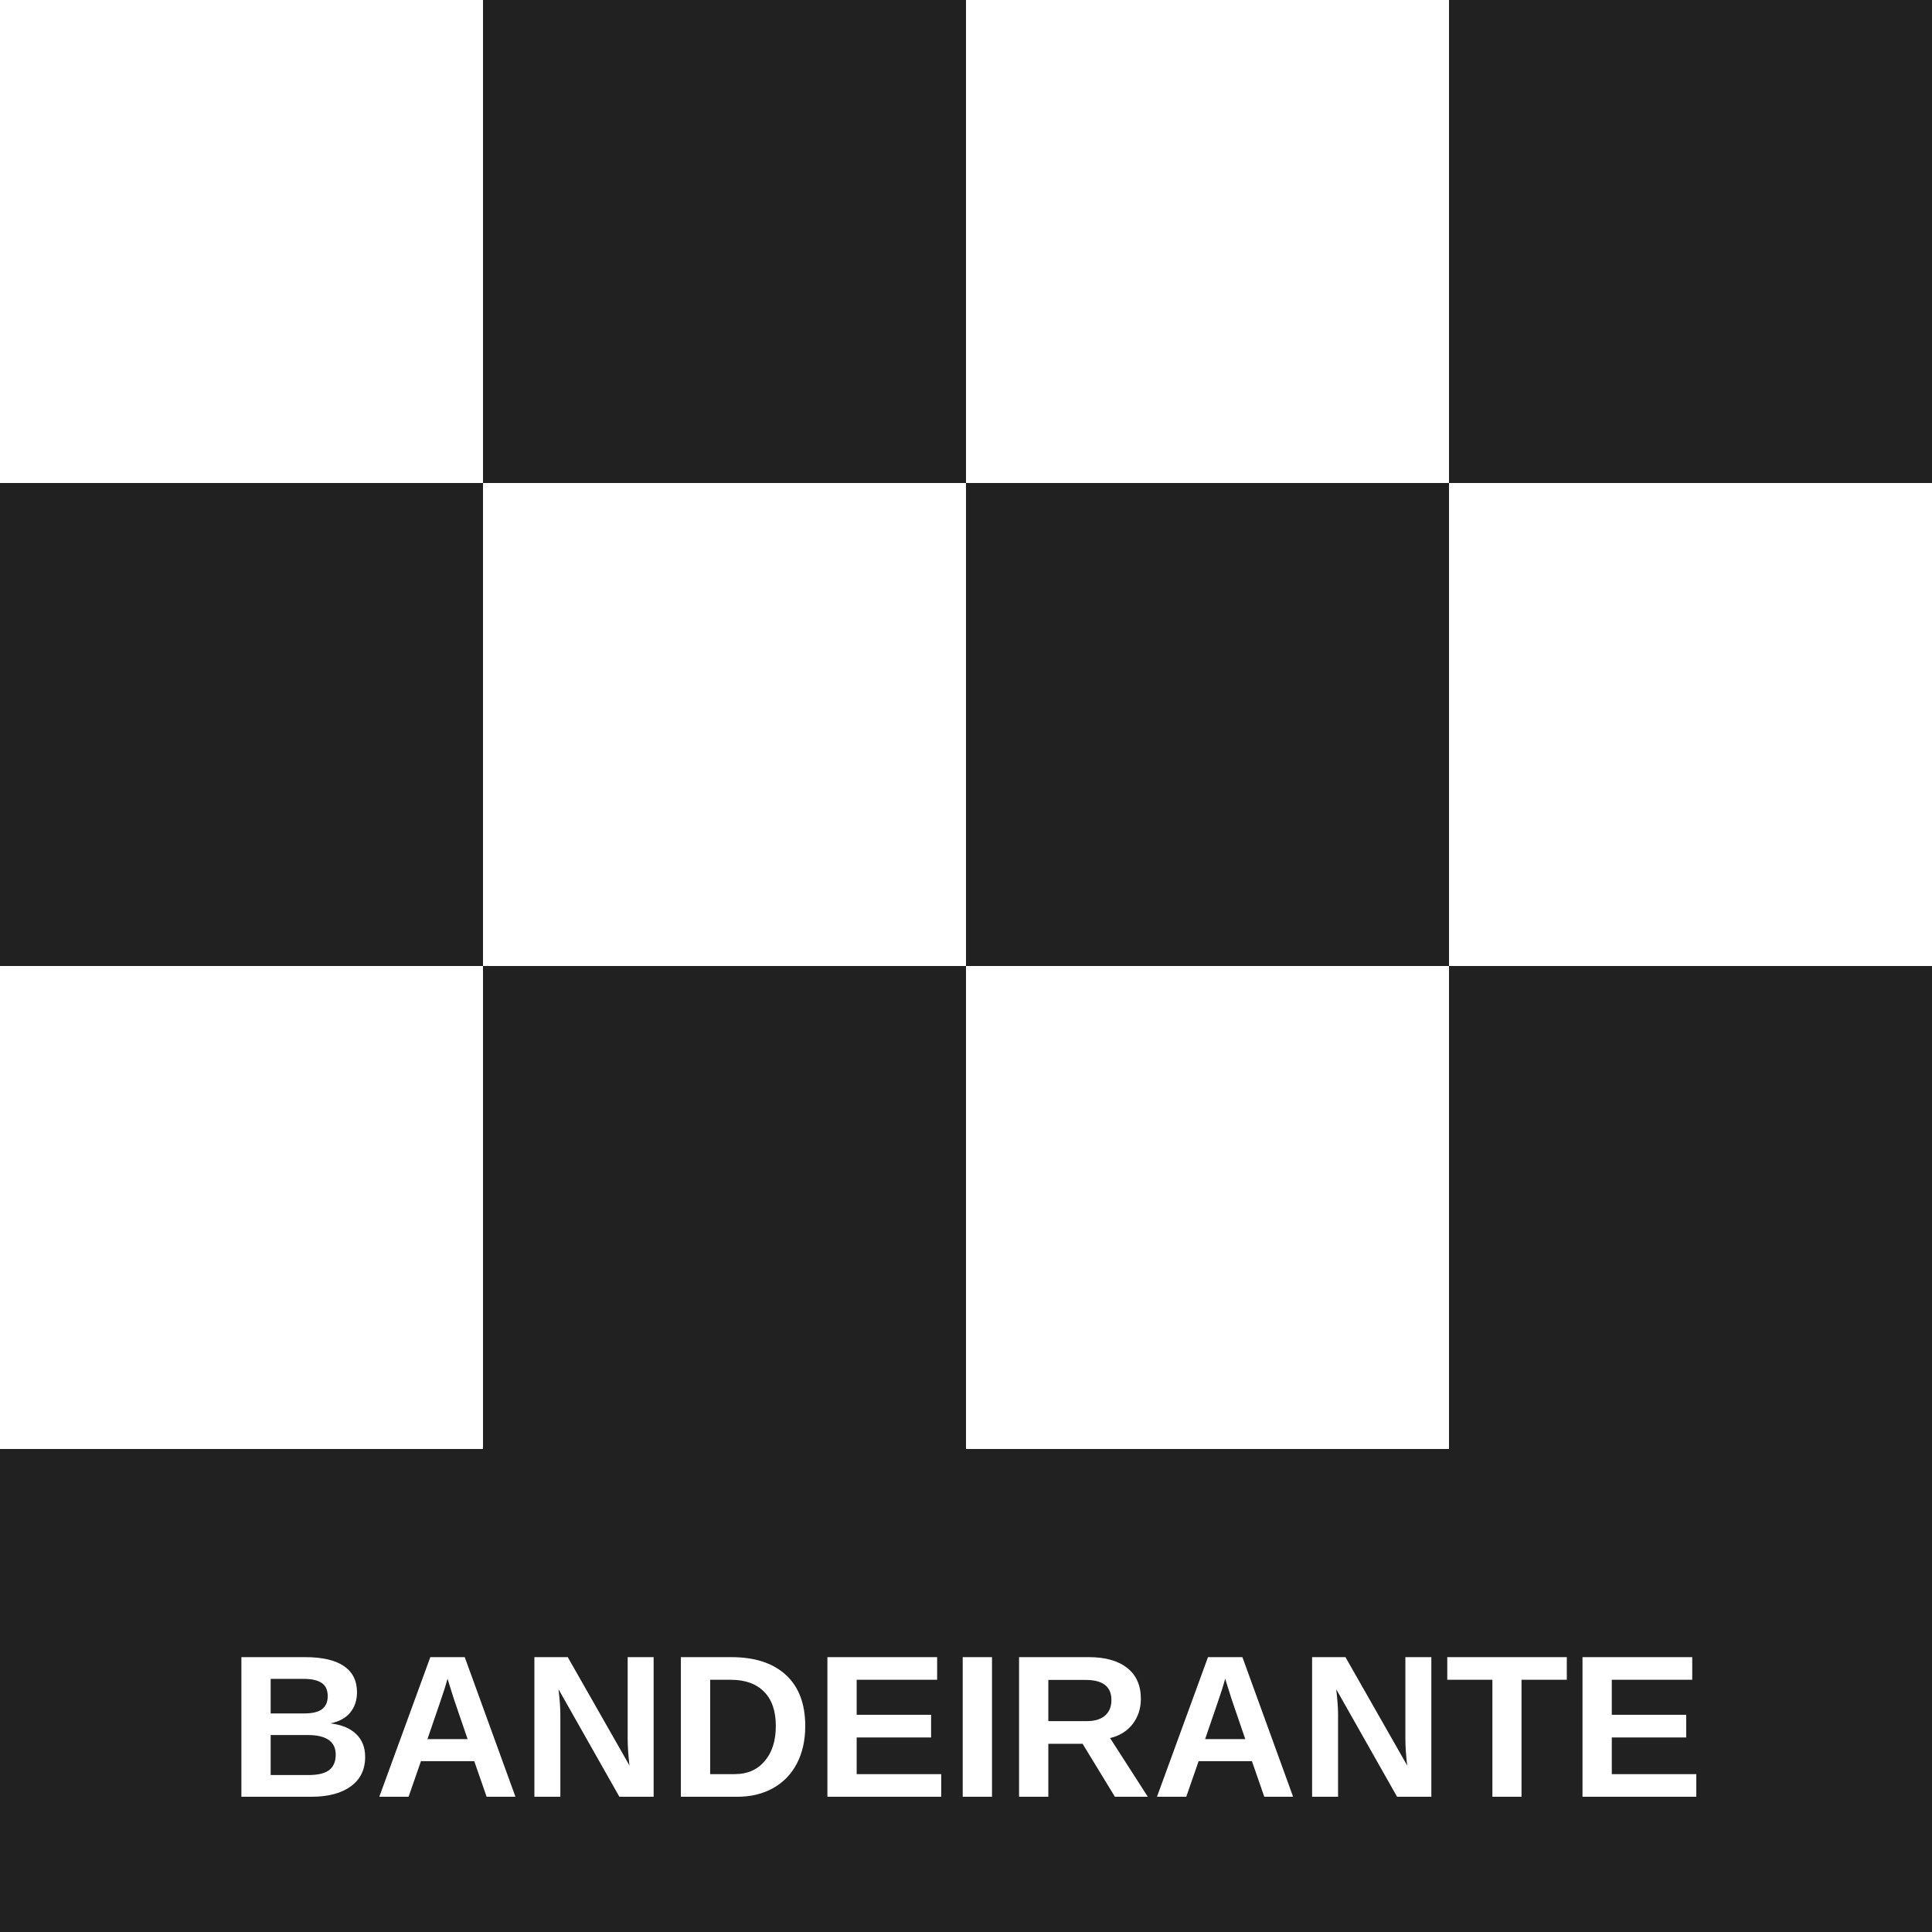
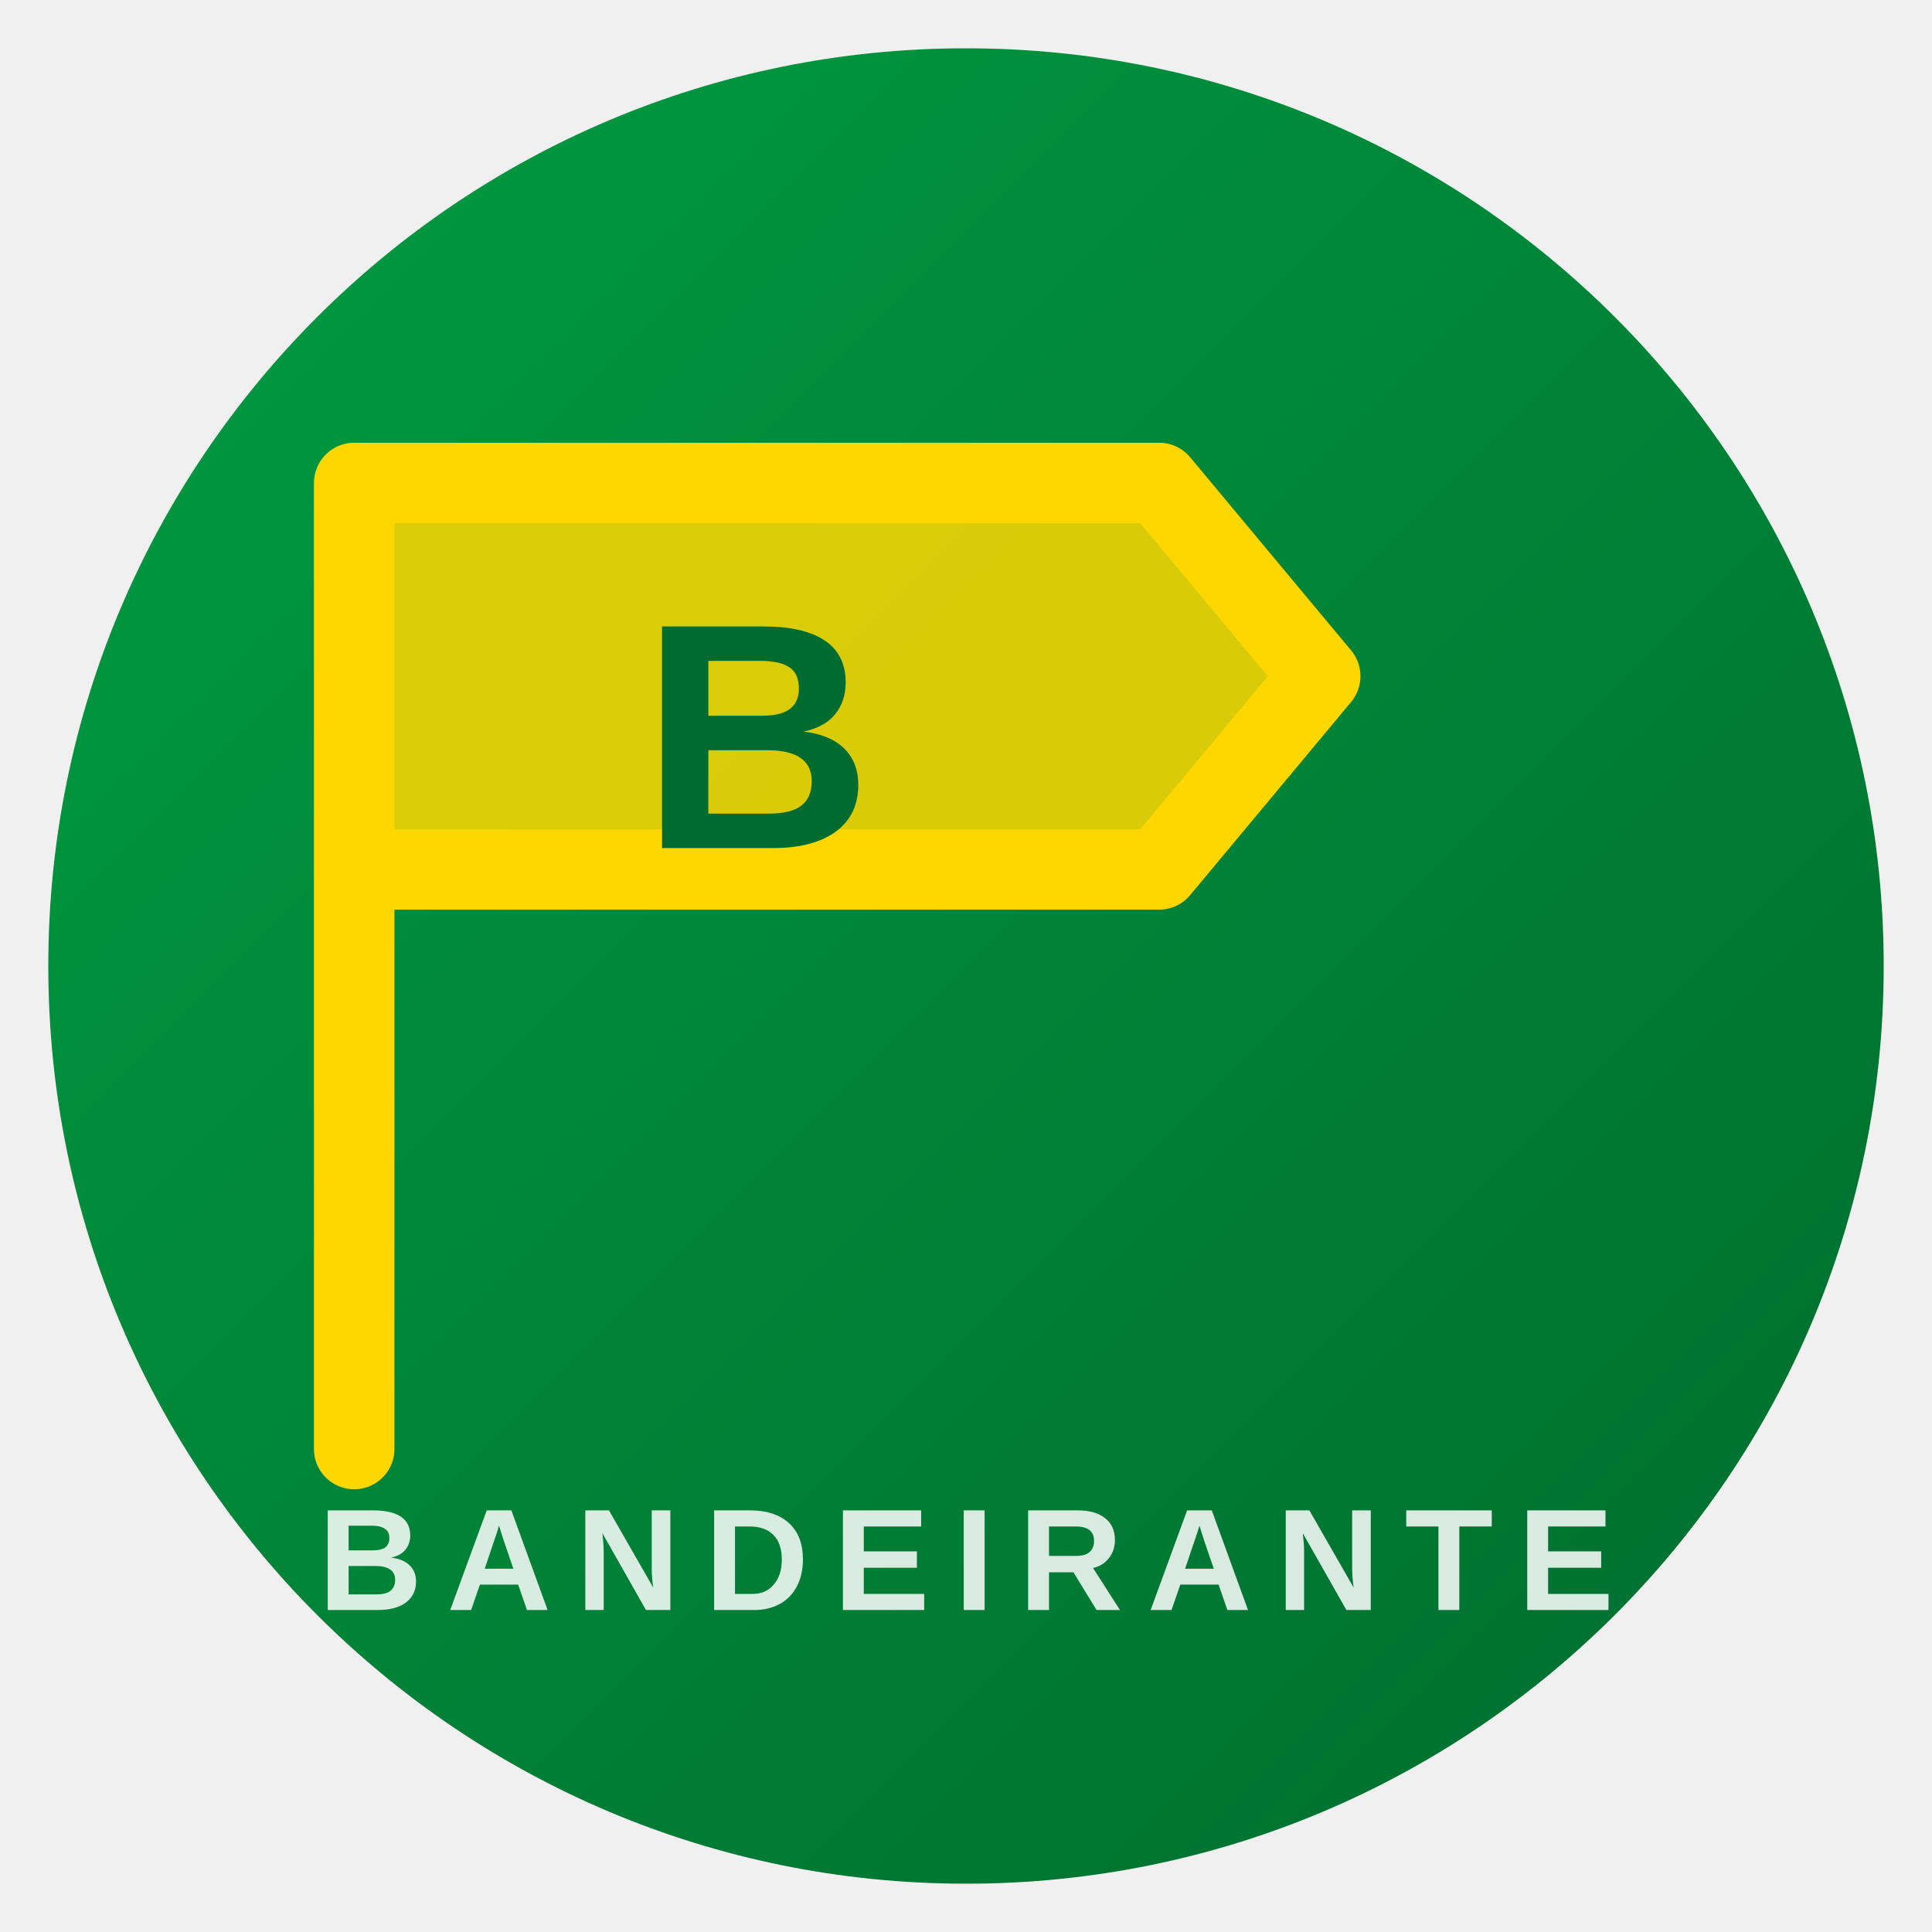
- <svg xmlns="http://www.w3.org/2000/svg" viewBox="0 0 200 200">
-   <rect width="200" height="200" fill="#212121" />
-   <rect x="0" y="0" width="50" height="50" fill="white" />
-   <rect x="50" y="0" width="50" height="50" fill="#212121" />
-   <rect x="100" y="0" width="50" height="50" fill="white" />
-   <rect x="150" y="0" width="50" height="50" fill="#212121" />
-   <rect x="0" y="50" width="50" height="50" fill="#212121" />
-   <rect x="50" y="50" width="50" height="50" fill="white" />
-   <rect x="100" y="50" width="50" height="50" fill="#212121" />
-   <rect x="150" y="50" width="50" height="50" fill="white" />
-   <rect x="0" y="100" width="50" height="50" fill="white" />
-   <rect x="50" y="100" width="50" height="50" fill="#212121" />
-   <rect x="100" y="100" width="50" height="50" fill="white" />
-   <rect x="150" y="100" width="50" height="50" fill="#212121" />
-   <rect x="0" y="150" width="200" height="50" fill="#212121" />
-   <text x="100" y="186" text-anchor="middle" font-size="21" font-weight="900" font-family="Arial Black, Arial, sans-serif" fill="white" letter-spacing="0">BANDEIRANTE</text>
+ <svg xmlns="http://www.w3.org/2000/svg" viewBox="0 0 120 120" width="120" height="120">
+   <defs>
+     <linearGradient id="bdGrad" x1="0%" y1="0%" x2="100%" y2="100%">
+       <stop offset="0%" stop-color="#009C41" />
+       <stop offset="100%" stop-color="#006B2E" />
+     </linearGradient>
+   </defs>
+   <circle cx="60" cy="60" r="57" fill="url(#bdGrad)" />
+   <path d="M22 30 L22 90 M22 30 L72 30 L82 42 L72 54 L22 54" stroke="#FFD700" stroke-width="5" fill="none" stroke-linejoin="round" stroke-linecap="round" />
+   <path d="M22 30 L72 30 L82 42 L72 54 L22 54 Z" fill="#FFD700" opacity="0.85" />
+   <text x="47" y="47" font-family="'Arial Black','Arial',sans-serif" font-weight="900" font-size="20" fill="#006B2E" text-anchor="middle" dominant-baseline="middle">B</text>
+   <text x="60" y="100" font-family="'Arial','Helvetica',sans-serif" font-weight="700" font-size="9" fill="rgba(255,255,255,0.85)" text-anchor="middle" letter-spacing="1.5">BANDEIRANTE</text>
</svg>
